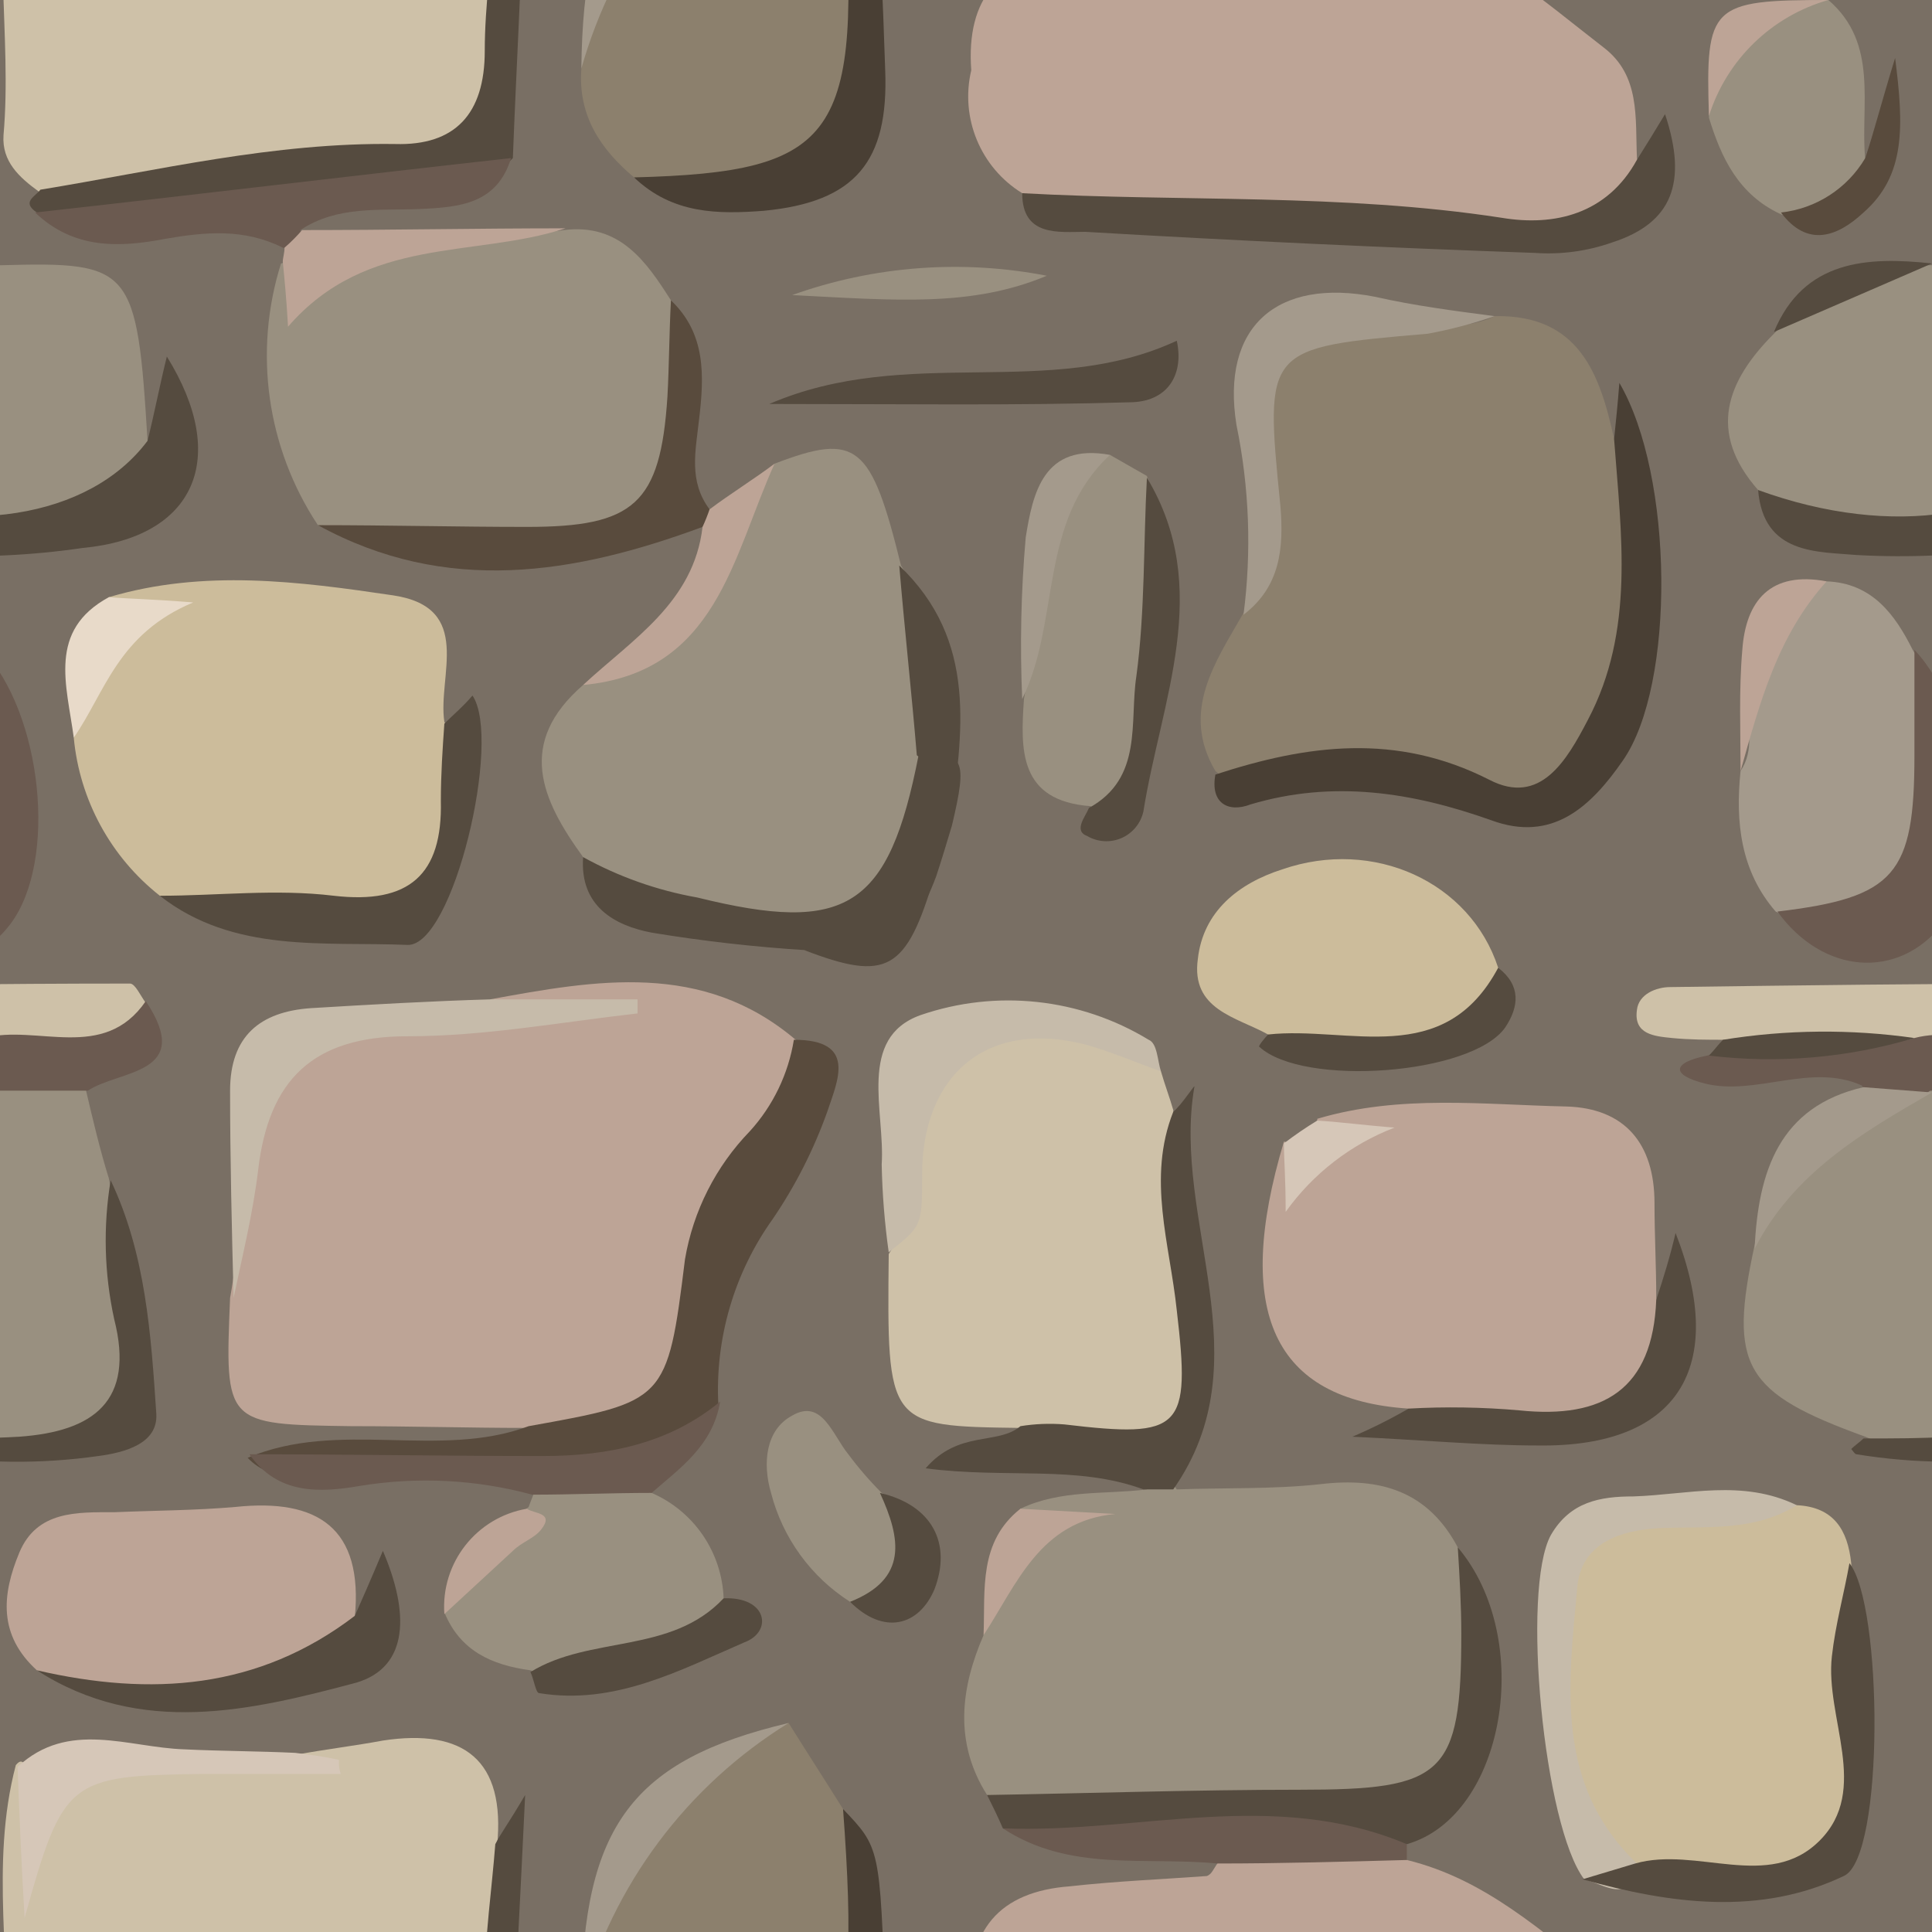
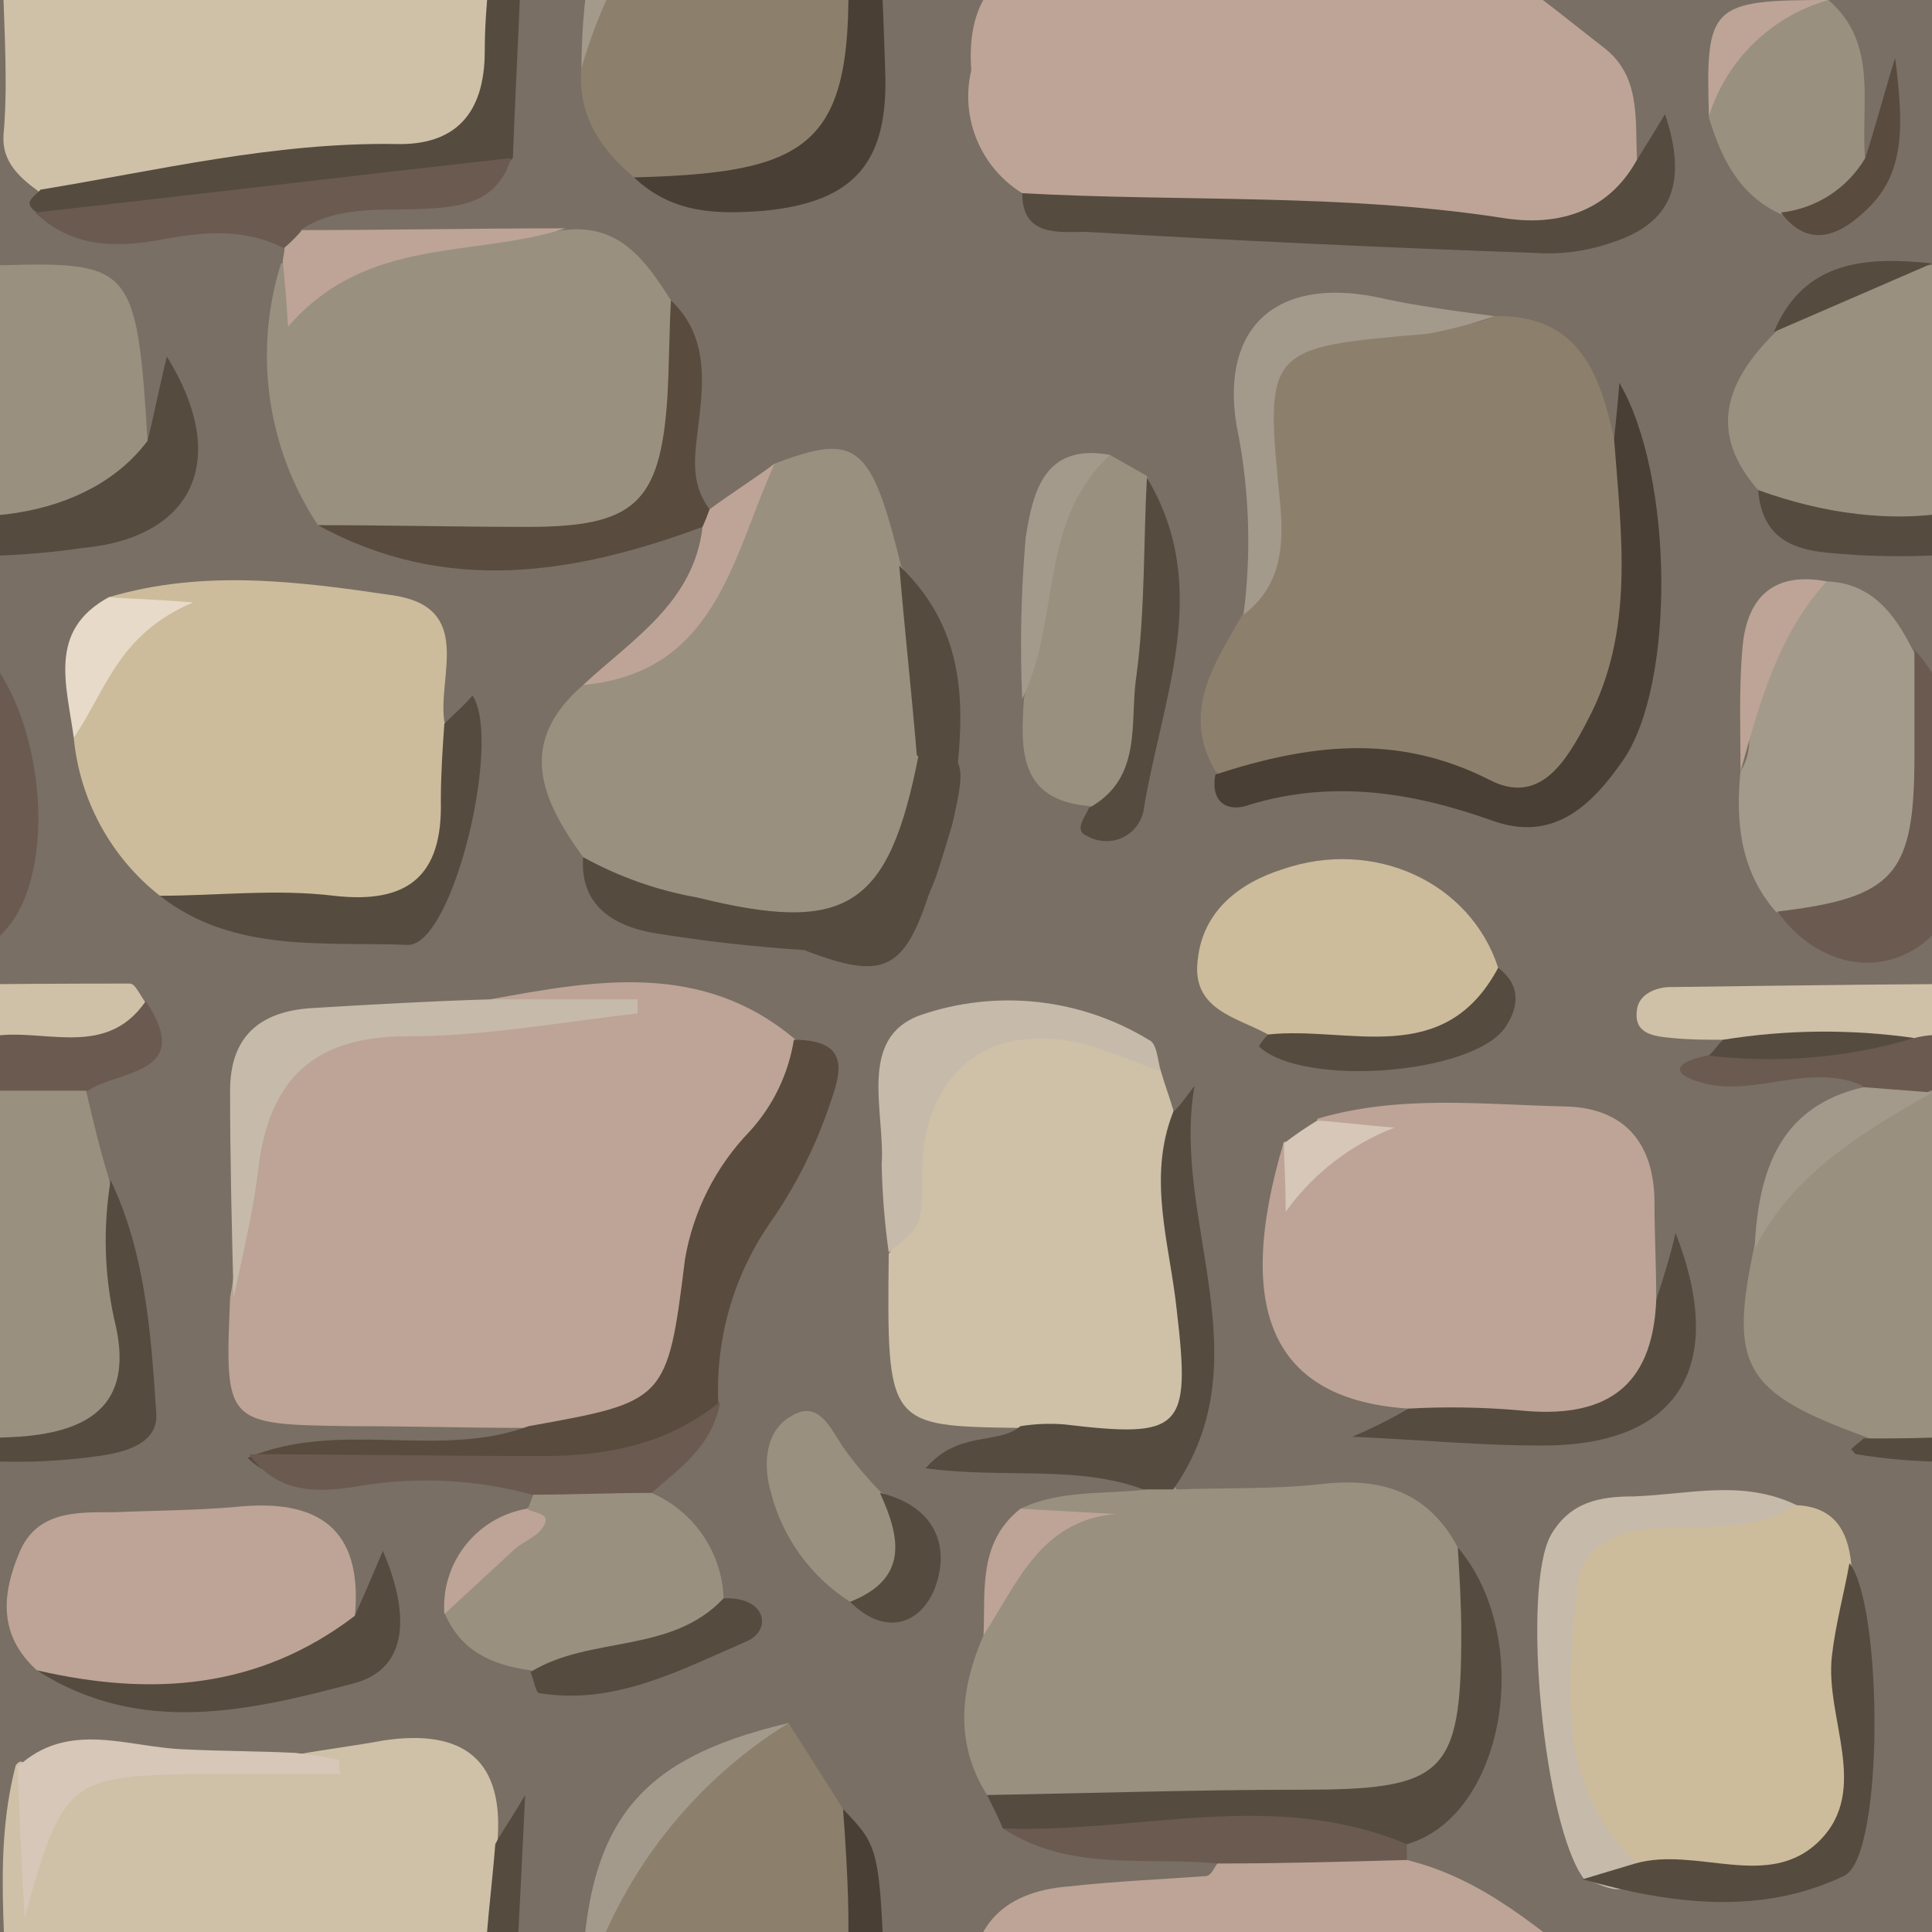
- <svg xmlns="http://www.w3.org/2000/svg" viewBox="0 0 110 110" height="110" width="110">
-   <style>.a{fill:#554b3f}.b{fill:#bda496}.c{fill:#cec1a8}.d{fill:#a49a8c}.e{fill:#6b5a50}.g{fill:#999080}.i{fill:#594b3d}.j{fill:#ccbc9b}</style>
-   <rect style="fill:#796f64" width="110" height="110" />
-   <path class="b" d="M27.9,56.9c6-1.1,12.1-2.2,17.4,2.3,2.4,1.9.2,4.3-.5,5.3a27.94,27.94,0,0,0-5.2,13c-.5,4-5.2,5.6-9.6,3.8-3.3,0-6.6-.1-10-.1-7.2-.1-7.2-.1-6.9-7.3.6-3.2.5-6.5.8-9.8.5-4.6,1.8-5.9,6.3-6,2.6-.1,5.3.2,7.9-.5a3.35,3.35,0,0,1,1,0A1.69,1.69,0,0,1,27.9,56.9Z" />
-   <path class="c" d="M16.8-10.2c1.6-.3,3.3-.5,4.9-.8,4.6-.7,7,1.1,6.5,6,.2.3.5.6.5.8.4,13,.2,13.3-12.6,14.7A76.54,76.54,0,0,0,6.7,12c-1.7.3-3.3.6-4.5-1.1C1.1,10.1.1,9.2.2,7.7.7,2-.6-3.8.9-9.4c.9-1.4.3,2.8,2.1.4,1.4-2,4.3-1.1,6.5-.9C11.9-9.6,14.4-8.9,16.8-10.2ZM2.3,120.8c-1.1-.8-2.1-1.7-2-3.2.4-5.7-.9-11.4.6-17.1.9-1.1.4,2.7,2.1.5,1.5-2,4.3-1,6.5-.8,2.5.2,5,.9,7.4-.3,1.6-.3,3.3-.5,4.9-.8,4.6-.7,7,1.1,6.5,6,.2.3.5.6.5.8.4,12.9.2,13.2-12.6,14.6A76.54,76.54,0,0,0,6.8,122C5.1,122.3,3.5,122.5,2.3,120.8Z" />
-   <path style="fill:#8c806d" d="M85.1,18c4.8-.1,6,3.3,6.8,7A21.66,21.66,0,0,1,91,42.8c-1.1,2.2-3.4,4.1-6.1,2.8a18.52,18.52,0,0,0-14.4-1c-.5.2-.9-.4-1.3-.7-2-3.4,0-6.2,1.6-9,2.4-2.9,1.3-6.2.8-9.3-1-6.5,1-8.7,7.3-7.8C81,18.3,83,19,85.1,18ZM44.9-11.9C45.9-10.3,47-8.6,48-7c1.9,4.4,1.3,9,.6,13.4-.5,3.1-3.3,4.3-6.3,4.6a13.4,13.4,0,0,1-6.2-.9c-1.9-1.6-3.2-3.5-3-6.2C33.7-3.8,37.4-9.3,44.9-11.9ZM44.9,98.1c1,1.6,2.1,3.3,3.1,4.9,1.9,4.4,1.3,9,.6,13.4-.5,3.1-3.3,4.3-6.3,4.6a11.46,11.46,0,0,1-6.3-.9c-1.9-1.6-3.2-3.5-3-6.2C33.7,106.2,37.4,100.7,44.9,98.1Z" />
-   <path class="b" d="M80.1,105.9c4.5,1.1,7.7,4.1,11.2,6.8,2.1,1.6,1.8,4,1.9,6.3.7,2.7-.9,3.4-3,3.8a22.79,22.79,0,0,1-7.8.2c-8-1.4-16.2.4-24.1-2.1a6.47,6.47,0,0,1-2.9-7c1.2-4.2,4.2-5.9,8.3-6,1.8,0,3.6,0,5.2-1.2.2-.2.3-.5.5-.7C72.8,103.3,76.4,104,80.1,105.9ZM58.2,11a6.47,6.47,0,0,1-2.9-7c1.2-4.2,4.2-5.9,8.3-6,1.8,0,3.6,0,5.2-1.2.2-.2.3-.5.5-.7,3.5-2.8,7.1-2.1,10.8-.2C84.5-3,87.8,0,91.3,2.7c2.1,1.6,1.8,4,1.9,6.3.7,2.7-.9,3.4-3,3.8a22.79,22.79,0,0,1-7.8.2C74.3,11.6,66.1,13.5,58.2,11Z" />
-   <path class="g" d="M56.2,102.2c-1.9-3-1.5-6.1-.2-9.1.6-2.4,1.5-4.7,2.1-7.2,2.3-1.1,4.8-.8,7.2-1.1a1,1,0,0,1,1.7,0c2.7-.1,5.5,0,8.2-.3,3.4-.4,6.1.4,7.8,3.6,2.1,3.7,1.1,7.7.8,11.5a3.3,3.3,0,0,1-3.3,3.3c-4.4.2-8.7,2.6-13.2,1C63.7,102.7,59.6,104.7,56.2,102.2ZM33.2,48.8c-2.4-3.3-3.8-6.5,0-9.8a10.3,10.3,0,0,0,6.9-6.1,33.41,33.41,0,0,1,4-6.5c4.7-1.8,5.5-1.1,7.2,5.8,2.2,3.4,1.7,7.3,2.3,11-1.1,3.6-.6,8.6-5.5,9.4C42.8,53.5,37.1,54,33.2,48.8Z" />
+ <svg xmlns="http://www.w3.org/2000/svg" width="110" height="110" viewBox="0 0 110 110">
+   <style>.a{fill:#796f64;}.b{fill:#bda496;}.c{fill:#cec1a8;}.d{fill:#8c806d;}.e{fill:#999080;}.f{fill:#ccbc9b;}.g{fill:#a49a8c;}.h{fill:#594b3d;}.i{fill:#493f34;}.j{fill:#554b3f;}.k{fill:#6b5a50;}.l{fill:#c6bbaa;}.m{fill:#d6c7b8;}.n{fill:#e8dac9;}</style>
+   <rect class="a" x="0" y="0" width="110" height="110" />
+   <path class="b" d="M27.9,56.9c6-1.1,12.1-2.2,17.4,2.3,2.4,1.9.2,4.3-.5,5.3a27.92,27.92,0,0,0-5.2,13c-.5,4-5.2,5.6-9.6,3.8-3.3,0-6.6-.1-10-.1-7.2-.1-7.2-.1-6.9-7.3.6-3.2.5-6.5.8-9.8.5-4.6,1.8-5.9,6.3-6,2.6-.1,5.3.2,7.9-.5a3.35,3.35,0,0,1,1,0A1.7,1.7,0,0,1,27.9,56.9Z" />
+   <path class="c" d="M16.8-10.2c1.6-.3,3.3-.5,4.9-.8,4.6-.7,7,1.1,6.5,6,.2.3.5.6.5.8.4,13,.2,13.3-12.6,14.7A76.62,76.62,0,0,0,6.7,12c-1.7.3-3.3.6-4.5-1.1C1.1,10.1.1,9.2.2,7.7.7,2-.6-3.8.9-9.4c.9-1.4.3,2.8,2.1.4,1.4-2,4.3-1.1,6.5-.9C11.9-9.6,14.4-8.9,16.8-10.2ZM2.3,120.8c-1.1-.8-2.1-1.7-2-3.2.4-5.7-.9-11.4.6-17.1.9-1.1.4,2.7,2.1.5,1.5-2,4.3-1,6.5-.8,2.5.2,5,.9,7.4-.3,1.6-.3,3.3-.5,4.9-.8,4.6-.7,7,1.1,6.5,6,.2.3.5.6.5.8.4,12.9.2,13.2-12.6,14.6A76.62,76.62,0,0,0,6.8,122C5.1,122.3,3.5,122.5,2.3,120.8Z" />
+   <path class="d" d="M85.1,18c4.8-.1,6,3.3,6.8,7A21.65,21.65,0,0,1,91,42.8c-1.1,2.2-3.4,4.1-6.1,2.8a18.5,18.5,0,0,0-14.4-1c-.5.2-.9-.4-1.3-.7-2-3.4,0-6.2,1.6-9,2.4-2.9,1.3-6.2.8-9.3-1-6.5,1-8.7,7.3-7.8C81,18.3,83,19,85.1,18ZM44.9-11.9C45.9-10.3,47-8.6,48-7c1.9,4.4,1.3,9,.6,13.4-.5,3.1-3.3,4.3-6.3,4.6a13.4,13.4,0,0,1-6.2-.9c-1.9-1.6-3.2-3.5-3-6.2C33.7-3.8,37.4-9.3,44.9-11.9Zm0,110c1,1.6,2.1,3.3,3.1,4.9,1.9,4.4,1.3,9,.6,13.4-.5,3.1-3.3,4.3-6.3,4.6a11.46,11.46,0,0,1-6.3-.9c-1.9-1.6-3.2-3.5-3-6.2C33.7,106.2,37.4,100.7,44.9,98.1Z" />
+   <path class="b" d="M80.1,105.9c4.5,1.1,7.7,4.1,11.2,6.8,2.1,1.6,1.8,4,1.9,6.3.7,2.7-.9,3.4-3,3.8a23,23,0,0,1-7.8.2c-8-1.4-16.2.4-24.1-2.1a6.48,6.48,0,0,1-2.9-7c1.2-4.2,4.2-5.9,8.3-6,1.8,0,3.6,0,5.2-1.2.2-.2.3-.5.5-.7C72.8,103.3,76.4,104,80.1,105.9ZM58.2,11a6.48,6.48,0,0,1-2.9-7c1.2-4.2,4.2-5.9,8.3-6,1.8,0,3.6,0,5.2-1.2.2-.2.3-.5.5-.7,3.5-2.8,7.1-2.1,10.8-.2C84.5-3,87.8,0,91.3,2.7c2.1,1.6,1.8,4,1.9,6.3.7,2.7-.9,3.4-3,3.8a23,23,0,0,1-7.8.2C74.3,11.6,66.1,13.5,58.2,11Z" />
+   <path class="e" d="M56.2,102.2c-1.9-3-1.5-6.1-.2-9.1.6-2.4,1.5-4.7,2.1-7.2,2.3-1.1,4.8-.8,7.2-1.1a1,1,0,0,1,1.38-.32,1,1,0,0,1,.32.32c2.7-.1,5.5,0,8.2-.3,3.4-.4,6.1.4,7.8,3.6,2.1,3.7,1.1,7.7.8,11.5a3.3,3.3,0,0,1-3.3,3.3h0c-4.4.2-8.7,2.6-13.2,1C63.7,102.7,59.6,104.7,56.2,102.2Zm-23-53.4c-2.4-3.3-3.8-6.5,0-9.8a10.28,10.28,0,0,0,6.9-6.1,33.41,33.41,0,0,1,4-6.5c4.7-1.8,5.5-1.1,7.2,5.8,2.2,3.4,1.7,7.3,2.3,11-1.1,3.6-.6,8.6-5.5,9.4C42.8,53.5,37.1,54,33.2,48.8Z" />
  <path class="b" d="M80.2,80.2c-7.7-.5-10-5.5-7.1-15.2,1.1.2,1.9.1,1.9-1.3,4.7-1.4,9.5-.8,14.2-.7,3.3.1,5,2.1,5,5.5,0,1.8.1,3.6.1,5.4,1.3,4.4.3,6.6-3.8,6.9C87,81.3,83.5,81.7,80.2,80.2Z" />
-   <path class="g" d="M18.1,29.9A17.48,17.48,0,0,1,16,15c5.3-1.4,10.8-1.1,16.1-1.9,3.2-.4,4.7,1.8,6.1,4,1.9,3.9.6,7.7-.4,11.5-.3,1.1-1.1,2.3-2.3,2.3C29.7,30.6,23.8,32.2,18.1,29.9Z" />
-   <path class="j" d="M6.2,34c5.4-1.6,10.8-.9,16.2-.1,4.6.7,2.5,4.6,2.9,7.2,1.7,2.6.4,5.4.2,8.1-.1,1.4-1.8,3.2-3.4,3-4.3-.5-8.8,1-13-1.2a13,13,0,0,1-4.9-9C5.2,39.4,5.4,36.6,6.2,34Z" />
-   <path class="c" d="M66.1,61c.2.7.5,1.5.7,2.2.2,4.4.9,8.8,1.2,13.2.4,6.7-.3,7.1-7.1,6.1a5.12,5.12,0,0,1-2.8-1.2c-7.6-.1-7.6-.1-7.5-9.9a5.2,5.2,0,0,0,.8-3.6c-.8-3.6-.5-7.4,2.7-9,3.4-1.7,7.4-1,10.8,1.3A2.15,2.15,0,0,1,66.1,61Z" />
-   <path class="g" d="M115,62.1c.4,1.7.8,3.4,1.3,5,.6,3.2.5,6.4,1.6,9.5s-.4,5.4-4,5.6c-2.6.1-5.2.7-7.7-.4-6.9-2.5-7.8-4-6.3-10.9,1.2-5.9,5.9-8.1,10.5-10.5C112,60.8,114,59.9,115,62.1ZM-3.9,81.9c-6.9-2.5-7.8-4-6.3-10.9C-9,65.1-4.3,62.9.3,60.5c1.7.2,3.6-.7,4.6,1.6.4,1.7.8,3.4,1.3,5,.6,3.2.5,6.4,1.6,9.5s-.4,5.4-4,5.6C1.3,82.5-1.4,83-3.9,81.9Z" />
-   <path class="j" d="M102.3,85.7c2.1.1,2.9,1.4,3.1,3.3.3,4.3-.1,8.7.5,13.1.4,2.6-1.3,5-4.9,4.9-2.6-.1-5.3.1-8-.1-2.8-.6-4.3-1.9-3.9-5.1.3-2.7-.7-5.5-1-8.2-.6-5.2,1.6-7.6,6.8-7.6C97.4,85.9,99.8,86.2,102.3,85.7Z" />
-   <path class="g" d="M-9.8,27.9c-2.9-3.3-1.8-6.2.9-8.9a12.64,12.64,0,0,1,9-3.9c7.4-.2,7.7.1,8.3,10a2.47,2.47,0,0,1-.6,3.8C5,31.1-6.9,30.4-9.8,27.9ZM100.1,27.9c-2.9-3.3-1.8-6.2.9-8.9a12.64,12.64,0,0,1,9-3.9c7.4-.2,7.7.1,8.3,10a2.47,2.47,0,0,1-.6,3.8C115,31.1,103.1,30.4,100.1,27.9Z" />
+   <path class="e" d="M18.1,29.9A17.5,17.5,0,0,1,16,15c5.3-1.4,10.8-1.1,16.1-1.9,3.2-.4,4.7,1.8,6.1,4,1.9,3.9.6,7.7-.4,11.5-.3,1.1-1.1,2.3-2.3,2.3C29.7,30.6,23.8,32.2,18.1,29.9Z" />
+   <path class="f" d="M6.2,34c5.4-1.6,10.8-.9,16.2-.1,4.6.7,2.5,4.6,2.9,7.2,1.7,2.6.4,5.4.2,8.1-.1,1.4-1.8,3.2-3.4,3-4.3-.5-8.8,1-13-1.2a13,13,0,0,1-4.9-9C5.2,39.4,5.4,36.6,6.2,34Z" />
+   <path class="c" d="M66.1,61c.2.7.5,1.5.7,2.2.2,4.4.9,8.8,1.2,13.2.4,6.7-.3,7.1-7.1,6.1a5.19,5.19,0,0,1-2.8-1.2c-7.6-.1-7.6-.1-7.5-9.9a5.19,5.19,0,0,0,.8-3.6c-.8-3.6-.5-7.4,2.7-9,3.4-1.7,7.4-1,10.8,1.3A2.17,2.17,0,0,1,66.1,61Z" />
+   <path class="e" d="M115,62.1c.4,1.7.8,3.4,1.3,5,.6,3.2.5,6.4,1.6,9.5s-.4,5.4-4,5.6c-2.6.1-5.2.7-7.7-.4-6.9-2.5-7.8-4-6.3-10.9,1.2-5.9,5.9-8.1,10.5-10.5C112,60.8,114,59.9,115,62.1ZM-3.9,81.9c-6.9-2.5-7.8-4-6.3-10.9C-9,65.1-4.3,62.9.3,60.5c1.7.2,3.6-.7,4.6,1.6.4,1.7.8,3.4,1.3,5,.6,3.2.5,6.4,1.6,9.5s-.4,5.4-4,5.6C1.3,82.5-1.4,83-3.9,81.9Z" />
+   <path class="f" d="M102.3,85.7c2.1.1,2.9,1.4,3.1,3.3.3,4.3-.1,8.7.5,13.1.4,2.6-1.3,5-4.9,4.9-2.6-.1-5.3.1-8-.1-2.8-.6-4.3-1.9-3.9-5.1.3-2.7-.7-5.5-1-8.2-.6-5.2,1.6-7.6,6.8-7.6C97.4,85.9,99.8,86.2,102.3,85.7Z" />
+   <path class="e" d="M-9.8,27.9c-2.9-3.3-1.8-6.2.9-8.9a12.65,12.65,0,0,1,9-3.9c7.4-.2,7.7.1,8.3,10a2.47,2.47,0,0,1-.17,3.49,2.61,2.61,0,0,1-.43.31C5,31.1-6.9,30.4-9.8,27.9Zm109.9,0c-2.9-3.3-1.8-6.2.9-8.9a12.65,12.65,0,0,1,9-3.9c7.4-.2,7.7.1,8.3,10a2.47,2.47,0,0,1-.17,3.49,2.61,2.61,0,0,1-.43.31C115,31.1,103.1,30.4,100.1,27.9Z" />
  <path class="b" d="M2.1,95.1c-2.2-2-2-4.3-1-6.7s3.3-2.3,5.4-2.3c2.3-.1,4.6-.1,6.9-.3,4.7-.5,7.3,1.2,6.8,6.3,1.2,1.4.6,2.8-.8,3C13.7,95.9,7.9,98.2,2.1,95.1Z" />
-   <path class="d" d="M104,33.1c2.6.1,3.9,1.9,4.9,3.9,2.3,3.6,1.6,7.6,1.3,11.4-.3,4-4.9,5.5-9.1,3.5-2-2.3-2.3-5.1-2-8,.8-1.2.4-2.5.4-3.8C99.6,36.8,100.6,34.2,104,33.1Z" />
-   <path class="j" d="M72.2,58.9c-1.8-1-4.4-1.4-4-4.3.3-2.7,2.3-4.3,4.8-5.1,5.2-1.8,10.7.7,12.3,5.6.9,2-.2,3.2-1.8,3.9C79.7,60.2,76,61,72.2,58.9Z" />
-   <path class="i" d="M30.1,81.2c7.8-1.4,7.9-1.4,8.9-9.5a13.79,13.79,0,0,1,3.7-7.3,10.14,10.14,0,0,0,2.5-5.2c3.6,0,2.5,2.3,1.9,4.1A26.94,26.94,0,0,1,44,69.4,16.73,16.73,0,0,0,40.9,80a7.8,7.8,0,0,1-7.6,4.4A102,102,0,0,0,16.7,84a3.19,3.19,0,0,1-2.6-1C19.3,80.8,25,83.1,30.1,81.2Z" />
-   <path class="g" d="M37.1,85a6.81,6.81,0,0,1,4.1,6c.5.7.7,1.9-.2,2-3.6.7-6.9,3.3-10.8,2.1-2.2-.3-4-1.1-4.9-3.3a17.24,17.24,0,0,1,4.8-6c.1-.3.2-.5.3-.8C32.5,83.3,34.8,83.5,37.1,85Z" />
-   <path style="fill:#493f34" d="M69.2,44.1c5.2-1.7,10.3-2.4,15.6.3,2.9,1.5,4.4-1.1,5.6-3.4,2.7-5.1,1.9-10.6,1.5-16,.1-1,.2-1.9.3-3.2,3.1,5.3,3.2,17.2.2,21.5-1.8,2.6-4,4.7-7.5,3.4-4.5-1.6-9-2.3-13.7-.9C69.9,46.3,68.9,45.7,69.2,44.1ZM36.1,10.1C47.7,9.8,49.1,7.8,48-7c2.1,2.2,2.1,2.2,2.4,11,.2,5.2-1.7,7.5-6.9,8C40.9,12.2,38.3,12.2,36.1,10.1ZM36.1,120.1c11.6-.3,13-2.3,11.9-17.1,2.1,2.2,2.1,2.2,2.4,11,.2,5.2-1.7,7.5-6.9,8C40.9,122.2,38.3,122.2,36.1,120.1Z" />
-   <path class="a" d="M58.2,11c9.1.5,18.2,0,27.3,1.4,3,.5,6-.2,7.7-3.3.5-.8,1-1.6,1.6-2.6,1.3,3.9.4,6.2-3,7.3a10.93,10.93,0,0,1-4.4.6c-8.5-.3-17.1-.7-25.6-1.2C60.3,13.2,58.2,13.5,58.2,11Z" />
-   <path class="g" d="M63.2,25.9l2.1,1.2c2.1,5.8-.2,11.6-.4,17.3a1.76,1.76,0,0,1-2.8,1.5c-4.1-.3-4-3.2-3.8-6.1a51.58,51.58,0,0,0,.8-7.9C59.2,29.1,60.2,26.8,63.2,25.9Z" />
-   <path class="a" d="M56.2,102.2c5.9-.1,11.9-.3,17.8-.3,8.2,0,9.2-.8,9.2-8.9,0-1.6-.1-3.3-.2-4.9,4.4,5.2,2.7,15.3-2.9,16.9-7.6-.8-15.4.8-23-.9C56.8,103.4,56.5,102.8,56.2,102.2ZM58.1,81.2a10.48,10.48,0,0,1,2.5-.1c6.7.8,7.2.3,6.4-6.5-.4-3.8-1.7-7.5-.2-11.3.5-.4,1.3-1.7,1.2-1.4-1.3,7.6,4,15.5-1.2,22.9H65.1c-3.8-1.4-7.8-.6-12.4-1.2C54.6,81.4,56.8,82.3,58.1,81.2Z" />
-   <path class="g" d="M104.1,0c2.9,2.5,1.8,6,2.1,9.1-.1,3.3-1.8,4.2-4.8,3.1C99,11.1,98,9,97.3,6.7,97.3,2.2,99.7,0,104.1,0Z" />
-   <path class="a" d="M2.3,10.8C9,9.7,15.6,8.1,22.5,8.2c3.4.1,5.1-1.7,5.1-5.3,0-2.6.4-5.3.6-7.9.3-.6.7-1.1,1.7-2.8-.2,6.4-.5,11.6-.7,16.8-1.2,1.2-2.1,2.7-4.5,2.2-5.3-1.1-10.5.8-15.8,1.3-2.4.2-4.6.7-6.8-.4C1.2,11.5,2,11.2,2.3,10.8ZM2.3,120.8c6.7-1.1,13.3-2.7,20.2-2.6,3.4.1,5.1-1.7,5.1-5.3,0-2.6.4-5.3.6-7.9.3-.6.7-1.1,1.7-2.8-.3,6.4-.6,11.6-.8,16.8-1.2,1.2-2.1,2.7-4.5,2.2-5.3-1.1-10.5.8-15.8,1.3-2.4.2-4.6.7-6.8-.4C1.2,121.5,2,121.2,2.3,120.8Z" />
-   <path class="c" d="M98.2,59.2c-1,0-2,0-3-.1s-2.2-.2-2-1.6c.1-.9,1.1-1.3,1.9-1.3,7.4-.1,14.9-.2,22.3-.2.3,0,.6.7.9,1.1.1,2.8-1.5,3.1-3.9,3.2a32.61,32.61,0,0,0-5.4.3C105.5,59.2,101.5,61.6,98.2,59.2ZM-11.8,59.2c-1,0-2,0-3-.1s-2.2-.2-2-1.6c.1-.9,1.1-1.3,1.9-1.3C-7.5,56.1-.1,56,7.4,56c.3,0,.6.7.9,1.1.1,2.8-1.5,3.1-3.9,3.2a32.61,32.61,0,0,0-5.4.3C-4.5,59.2-8.4,61.6-11.8,59.2Z" />
-   <path class="e" d="M-8.8,51.9C-2.1,51.1-1,49.8-1,43V37C2.4,40.6,3.3,49,.6,52.6-1.8,55.8-6.2,55.5-8.8,51.9Z" />
-   <path class="a" d="M100.1,27.9c7.7,2.8,14.9,1.6,18.2-2.8.4-1.6.7-3.2,1.1-4.8,3.6,5.8,1.6,10.3-4.8,10.9a44.58,44.58,0,0,1-8.9.4C103.5,31.4,100.4,31.6,100.1,27.9Z" />
-   <path class="e" d="M101.2,51.9c6.7-.8,7.8-2.1,7.8-8.9V37c3.4,3.6,4.3,12,1.6,15.6C108.1,55.8,103.8,55.5,101.2,51.9Z" />
-   <path class="a" d="M-9.8,27.9c7.7,2.8,14.9,1.6,18.2-2.8.4-1.6.7-3.2,1.1-4.8,3.6,5.8,1.6,10.3-4.8,10.9a44.58,44.58,0,0,1-8.9.4C-6.5,31.4-9.6,31.6-9.8,27.9Z" />
-   <path style="fill:#c6bbaa" d="M102.3,85.7c-2.4,1.5-5.1,1.2-7.7,1.3-2.4.1-4.6.9-4.8,3.4-.5,5.5-1.3,11.2,3.4,15.7-.4,2.4-1.8,1.2-3,.9-2.3-3-3.6-16.5-1.9-19.6,1.1-1.9,2.8-2.2,4.7-2.2C96.1,85.1,99.2,84.2,102.3,85.7ZM66.1,61c-1.4-.5-2.8-1.1-4.2-1.5-5.6-1.5-9.4,1.6-9.4,7.4,0,2.9,0,2.9-1.9,4.4a42.1,42.1,0,0,1-.4-5c.2-3-1.4-7.2,2.2-8.5a15.38,15.38,0,0,1,13,1.4C65.9,59.4,65.9,60.4,66.1,61ZM27.9,56.9h8.4v.8c-4.4.5-8.7,1.3-13.1,1.3-5.4,0-7.9,2.5-8.5,7.6-.3,2.5-.9,4.9-1.4,7.3-.1-3.9-.2-7.9-.2-11.8,0-3.1,1.7-4.5,4.6-4.7C21,57.2,24.5,57,27.9,56.9Z" />
-   <path class="i" d="M18.1,29.9c4,0,8,.1,11.9.1,6.1,0,7.6-1.3,8-7.4.1-1.8.1-3.6.2-5.5,2,1.9,1.9,4.3,1.6,6.8-.2,1.8-.6,3.5.6,5.1a.73.73,0,0,1-.4,1C32.7,32.7,25.4,33.9,18.1,29.9Z" />
-   <path class="a" d="M90.1,107l3-.9c3.5-1,7.6,1.6,10.5-1.3s.3-7,.7-10.5c.2-1.8.7-3.6,1-5.3,1.9,2.4,2,16.7-.3,17.8C100.2,109.1,95.1,108.4,90.1,107ZM9.1,51c3.3,0,6.6-.4,9.9,0,4.3.5,6.2-1.2,6.1-5.4,0-1.5.1-3,.2-4.4.5-.5,1.1-1,1.6-1.6,1.7,2.5-1.1,14.3-3.7,14.2C18.5,53.6,13.3,54.3,9.1,51ZM33.2,48.8a21,21,0,0,0,6.5,2.3c8.5,2.1,10.9.6,12.6-8.1,2.6-.2,2.8.2,1.9,4-.3,1-.6,2-.9,2.9-1.3,3.5-3.4,5.6-7.4,4.2a87.77,87.77,0,0,1-8.8-1C35,52.7,33,51.6,33.2,48.8ZM80.2,80.2a43.94,43.94,0,0,1,6.3.1c4.8.5,7.6-1.2,7.8-6.3.4-1.2.8-2.5,1.1-3.8,3,7.7.1,12.2-7.8,12.1-3.2,0-6.4-.3-10.6-.5A29.94,29.94,0,0,0,80.2,80.2Z" />
-   <path class="d" d="M85.1,18a26.64,26.64,0,0,1-3.8,1c-9.3.8-9.3.8-8.4,9.8.2,2.4,0,4.6-2.1,6.2a32.69,32.69,0,0,0-.4-10.8c-.9-5.6,2.3-8.4,7.9-7.3C80.5,17.4,82.8,17.7,85.1,18Z" />
-   <path class="e" d="M2,12.1c9-1,18.1-2.1,27.1-3.1-.8,2.6-2.9,2.8-5.2,2.9s-4.7-.2-6.8,1.2c.2.8-.1,1.2-1,1-2.2-1.1-4.4-.9-6.7-.5C6.8,14.1,4.2,14.2,2,12.1ZM-.9,59.1c3-.8,6.8,1.4,9.2-2.1,2.8,4.2-1.5,3.9-3.3,5.1H0c-1.3.9-2.7,1.4-3.9-.2-2.9-1.3-6,.6-8.9-.1-2-.5-1.9-1.2.1-1.6C-8.8,59-4.8,60-.9,59.1ZM109,59.1c3-.8,6.8,1.4,9.2-2.1,2.8,4.2-1.5,3.9-3.3,5.1h-5c-1.4.9-2.7,1.4-3.9-.3-2.9-1.3-6,.6-8.9-.1-2-.5-1.9-1.2.1-1.6C101.2,59,105.2,60,109,59.1Z" />
-   <path class="g" d="M48.4,91.2A10.44,10.44,0,0,1,43.9,85c-.5-1.7-.3-3.6,1.2-4.4,1.7-1,2.3,1.1,3.2,2.2A20,20,0,0,0,50.2,85a4,4,0,0,1,2,4.9A2.71,2.71,0,0,1,48.4,91.2Z" />
-   <path class="e" d="M37.1,85c-2.3,0-4.5.1-6.8.1a23.14,23.14,0,0,0-9.8-.5c-2.3.4-4.7.5-6.3-1.8,5.6,0,11.1.1,16.7.1,3.7,0,7.2-.7,10.1-3.1C40.6,82.3,38.7,83.6,37.1,85Z" />
-   <path class="a" d="M43.8,23c7.9-3.4,15.9-.2,23.2-3.6.4,1.8-.4,3.4-2.5,3.5C57.9,23.1,51.4,23,43.8,23ZM2.1,95.1c6.5,1.5,12.6,1.1,18.1-3.1.4-.9.8-1.8,1.6-3.7,1.5,3.5,1.5,6.6-1.5,7.5C14.3,97.4,8,98.9,2.1,95.1Z" />
-   <path class="e" d="M57.1,104.1c7.7.3,15.4-2.3,23,.9v.9c-3.6.1-7.2.2-10.8.2C65.2,105.7,60.9,106.6,57.1,104.1Z" />
-   <path class="a" d="M-3.9,81.9c1.7,0,3.3,0,5-.1,4.2-.3,6.6-2,5.4-6.7a21,21,0,0,1-.2-7.9c2,4.2,2.3,8.8,2.6,13.3.1,1.7-1.8,2.2-3.3,2.4a32.86,32.86,0,0,1-9.9-.1c-.1,0-.2-.2-.3-.3C-4.4,82.3-4.1,82.1-3.9,81.9ZM106.1,81.9c1.7,0,3.3,0,5-.1,4.2-.3,6.6-2,5.4-6.7a21,21,0,0,1-.2-7.9c2,4.2,2.3,8.8,2.6,13.3.1,1.7-1.8,2.2-3.3,2.4a32.86,32.86,0,0,1-9.9-.1c-.1,0-.2-.2-.3-.3C105.6,82.3,105.9,82.1,106.1,81.9Z" />
-   <path style="fill:#d6c7b8" d="M16.8,99.8c.8.1,1.6.2,2.5.4a2,2,0,0,0,.1.8H11.6c-7.7.1-8,.3-10.2,8.2-.2-3.4-.3-6-.4-8.6,2.9-2.7,6.3-1.1,9.5-1C12.5,99.7,14.7,99.7,16.8,99.8ZM75,63.8c1.5.1,3,.3,4.4.4A13.62,13.62,0,0,0,73.2,69c0-2-.1-3-.1-3.9A21.41,21.41,0,0,1,75,63.8Z" />
-   <path class="a" d="M62,46c3.1-1.7,2.3-4.9,2.7-7.5.5-3.7.4-7.6.6-11.3,3.8,6.3.8,12.7-.2,19a2.16,2.16,0,0,1-3.2,1.4C61.1,47.3,61.8,46.5,62,46Z" />
-   <path class="d" d="M44.9,98.1a26.86,26.86,0,0,0-11.8,15.8C33.2,104,36,100.2,44.9,98.1ZM44.9-11.9A27.58,27.58,0,0,0,33.1,3.9C33.2-6,36-9.8,44.9-11.9Z" />
-   <path class="b" d="M68.9-3.2c1.1.1,2.3.2,3.4.4-6,1.6-12.7,1.1-17,6.8C55-.1,56.9-2.3,60.9-2.6ZM68.9,106.8c1.1.1,2.3.2,3.4.4-6,1.6-12.7,1.1-17,6.8-.3-4.1,1.6-6.3,5.6-6.6C63.6,107.1,66.2,107,68.9,106.8Z" />
-   <path class="a" d="M72.2,58.9c4.6-.5,10,2,13.1-3.8,1.3,1,1.2,2.2.4,3.4-1.9,2.7-11.5,3.4-14,1.1C71.6,59.6,72,59.1,72.2,58.9ZM30.2,95.2c3.4-2.1,8-1,11-4.2,2.5-.1,2.8,1.9,1.2,2.5-3.7,1.6-7.4,3.6-11.7,2.9C30.5,96.4,30.4,95.6,30.2,95.2Z" />
-   <path class="b" d="M40,30a10.37,10.37,0,0,0,.4-1c1.2-.9,2.5-1.7,3.7-2.6C41.7,31.7,40.8,38.3,33.2,39,36,36.4,39.5,34.3,40,30ZM16.2,14.1a9.43,9.43,0,0,0,1-1c5,0,10-.1,15-.1-5.2,1.7-11.3.4-15.8,5.6-.1-1.7-.2-2.7-.3-3.7C16.1,14.7,16.2,14.4,16.2,14.1Z" />
-   <path class="a" d="M54.1,47a4.83,4.83,0,0,0-1.9-4c-.3-3.6-.7-7.2-1-10.8C55.7,36.5,54.8,41.7,54.1,47Z" />
-   <path class="d" d="M106.1,61.9l3.9.3c-4,2.3-7.9,4.6-10.1,8.9C100.1,66.7,101.3,63,106.1,61.9Z" />
-   <path class="g" d="M59.6,15.7c-4.3,1.8-8.6,1.4-14.5,1.1A27.5,27.5,0,0,1,59.6,15.7Z" />
-   <path class="d" d="M63.2,25.9c-4.1,3.8-2.8,9.4-5,13.9a70.27,70.27,0,0,1,.2-9.2C58.8,28.1,59.4,25.2,63.2,25.9Z" />
-   <path class="a" d="M48.4,91.2c3.3-1.3,2.9-3.6,1.7-6.2,3,.7,4.1,2.9,3.1,5.5C52.3,92.6,50.3,93.1,48.4,91.2Z" />
-   <path style="fill:#e8dac9" d="M6.2,34c1.2.1,2.3.1,4.8.3C6.7,36.1,6,39.4,4.2,42,3.8,39,2.7,35.9,6.2,34Z" />
+   <path class="g" d="M104,33.1c2.6.1,3.9,1.9,4.9,3.9,2.3,3.6,1.6,7.6,1.3,11.4-.3,4-4.9,5.5-9.1,3.5-2-2.3-2.3-5.1-2-8,.8-1.2.4-2.5.4-3.8C99.6,36.8,100.6,34.2,104,33.1Z" />
+   <path class="f" d="M72.2,58.9c-1.8-1-4.4-1.4-4-4.3.3-2.7,2.3-4.3,4.8-5.1,5.2-1.8,10.7.7,12.3,5.6.9,2-.2,3.2-1.8,3.9C79.7,60.2,76,61,72.2,58.9Z" />
+   <path class="h" d="M30.1,81.2c7.8-1.4,7.9-1.4,8.9-9.5a13.84,13.84,0,0,1,3.7-7.3,10.1,10.1,0,0,0,2.5-5.2c3.6,0,2.5,2.3,1.9,4.1A26.75,26.75,0,0,1,44,69.4,16.73,16.73,0,0,0,40.9,80a7.8,7.8,0,0,1-7.6,4.4A102.24,102.24,0,0,0,16.7,84a3.22,3.22,0,0,1-2.6-1C19.3,80.8,25,83.1,30.1,81.2Z" />
+   <path class="e" d="M37.1,85a6.81,6.81,0,0,1,4.1,6c.5.7.7,1.9-.2,2-3.6.7-6.9,3.3-10.8,2.1-2.2-.3-4-1.1-4.9-3.3a17.2,17.2,0,0,1,4.8-6c.1-.3.2-.5.3-.8C32.5,83.3,34.8,83.5,37.1,85Z" />
+   <path class="i" d="M69.2,44.1c5.2-1.7,10.3-2.4,15.6.3,2.9,1.5,4.4-1.1,5.6-3.4,2.7-5.1,1.9-10.6,1.5-16,.1-1,.2-1.9.3-3.2,3.1,5.3,3.2,17.2.2,21.5-1.8,2.6-4,4.7-7.5,3.4-4.5-1.6-9-2.3-13.7-.9C69.9,46.3,68.9,45.7,69.2,44.1Zm-33.1-34C47.7,9.8,49.1,7.8,48-7c2.1,2.2,2.1,2.2,2.4,11,.2,5.2-1.7,7.5-6.9,8C40.9,12.2,38.3,12.2,36.1,10.1Zm0,110c11.6-.3,13-2.3,11.9-17.1,2.1,2.2,2.1,2.2,2.4,11,.2,5.2-1.7,7.5-6.9,8C40.9,122.2,38.3,122.2,36.1,120.1Z" />
+   <path class="j" d="M58.2,11c9.1.5,18.2,0,27.3,1.4,3,.5,6-.2,7.7-3.3.5-.8,1-1.6,1.6-2.6,1.3,3.9.4,6.2-3,7.3a11,11,0,0,1-4.4.6c-8.5-.3-17.1-.7-25.6-1.2C60.3,13.2,58.2,13.5,58.2,11Z" />
+   <path class="e" d="M63.2,25.9l2.1,1.2c2.1,5.8-.2,11.6-.4,17.3a1.76,1.76,0,0,1-1.68,1.84,1.73,1.73,0,0,1-1.12-.34c-4.1-.3-4-3.2-3.8-6.1a51.1,51.1,0,0,0,.8-7.9C59.2,29.1,60.2,26.8,63.2,25.9Z" />
+   <path class="j" d="M56.2,102.2c5.9-.1,11.9-.3,17.8-.3,8.2,0,9.2-.8,9.2-8.9,0-1.6-.1-3.3-.2-4.9,4.4,5.2,2.7,15.3-2.9,16.9-7.6-.8-15.4.8-23-.9C56.8,103.4,56.5,102.8,56.2,102.2Zm1.9-21a10.48,10.48,0,0,1,2.5-.1c6.7.8,7.2.3,6.4-6.5-.4-3.8-1.7-7.5-.2-11.3.5-.4,1.3-1.7,1.2-1.4-1.3,7.6,4,15.5-1.2,22.9H65.1c-3.8-1.4-7.8-.6-12.4-1.2C54.6,81.4,56.8,82.3,58.1,81.2Z" />
+   <path class="e" d="M104.1,0c2.9,2.5,1.8,6,2.1,9.1-.1,3.3-1.8,4.2-4.8,3.1C99,11.1,98,9,97.3,6.7,97.3,2.2,99.7,0,104.1,0Z" />
+   <path class="j" d="M2.3,10.8C9,9.7,15.6,8.1,22.5,8.2c3.4.1,5.1-1.7,5.1-5.3,0-2.6.4-5.3.6-7.9.3-.6.7-1.1,1.7-2.8-.2,6.4-.5,11.6-.7,16.8-1.2,1.2-2.1,2.7-4.5,2.2-5.3-1.1-10.5.8-15.8,1.3-2.4.2-4.6.7-6.8-.4C1.2,11.5,2,11.2,2.3,10.8Zm0,110c6.7-1.1,13.3-2.7,20.2-2.6,3.4.1,5.1-1.7,5.1-5.3,0-2.6.4-5.3.6-7.9.3-.6.7-1.1,1.7-2.8-.3,6.4-.6,11.6-.8,16.8-1.2,1.2-2.1,2.7-4.5,2.2-5.3-1.1-10.5.8-15.8,1.3-2.4.2-4.6.7-6.8-.4C1.2,121.5,2,121.2,2.3,120.8Z" />
+   <path class="c" d="M98.2,59.2c-1,0-2,0-3-.1s-2.2-.2-2-1.6c.1-.9,1.1-1.3,1.9-1.3,7.4-.1,14.9-.2,22.3-.2.3,0,.6.7.9,1.1.1,2.8-1.5,3.1-3.9,3.2a32.49,32.49,0,0,0-5.4.3C105.5,59.2,101.5,61.6,98.2,59.2Zm-110,0c-1,0-2,0-3-.1s-2.2-.2-2-1.6c.1-.9,1.1-1.3,1.9-1.3C-7.5,56.1-.1,56,7.4,56c.3,0,.6.7.9,1.1.1,2.8-1.5,3.1-3.9,3.2a32.49,32.49,0,0,0-5.4.3C-4.5,59.2-8.4,61.6-11.8,59.2Z" />
+   <path class="k" d="M-8.8,51.9C-2.1,51.1-1,49.8-1,43V37C2.4,40.6,3.3,49,.6,52.6-1.8,55.8-6.2,55.5-8.8,51.9ZM101.2,51.9c6.7-.8,7.8-2.1,7.8-8.9V37c3.4,3.6,4.3,12,1.6,15.6C108.1,55.8,103.8,55.5,101.2,51.9Z" />
+   <path class="j" d="M100.1,27.9c7.7,2.8,14.9,1.6,18.2-2.8.4-1.6.7-3.2,1.1-4.8,3.6,5.8,1.6,10.3-4.8,10.9a44.93,44.93,0,0,1-8.9.4C103.5,31.4,100.4,31.6,100.1,27.9ZM-9.8,27.9c7.7,2.8,14.9,1.6,18.2-2.8.4-1.6.7-3.2,1.1-4.8,3.6,5.8,1.6,10.3-4.8,10.9a44.93,44.93,0,0,1-8.9.4C-6.5,31.4-9.6,31.6-9.8,27.9Z" />
+   <path class="l" d="M102.3,85.7c-2.4,1.5-5.1,1.2-7.7,1.3-2.4.1-4.6.9-4.8,3.4-.5,5.5-1.3,11.2,3.4,15.7-.4,2.4-1.8,1.2-3,.9-2.3-3-3.6-16.5-1.9-19.6,1.1-1.9,2.8-2.2,4.7-2.2C96.1,85.1,99.2,84.2,102.3,85.7ZM66.1,61c-1.4-.5-2.8-1.1-4.2-1.5-5.6-1.5-9.4,1.6-9.4,7.4,0,2.9,0,2.9-1.9,4.4a41.94,41.94,0,0,1-.4-5c.2-3-1.4-7.2,2.2-8.5a15.37,15.37,0,0,1,13,1.4C65.9,59.4,65.9,60.4,66.1,61ZM27.9,56.9h8.4v.8c-4.4.5-8.7,1.3-13.1,1.3-5.4,0-7.9,2.5-8.5,7.6-.3,2.5-.9,4.9-1.4,7.3-.1-3.9-.2-7.9-.2-11.8,0-3.1,1.7-4.5,4.6-4.7C21,57.2,24.5,57,27.9,56.9Z" />
+   <path class="h" d="M18.1,29.9c4,0,8,.1,11.9.1,6.1,0,7.6-1.3,8-7.4.1-1.8.1-3.6.2-5.5,2,1.9,1.9,4.3,1.6,6.8-.2,1.8-.6,3.5.6,5.1a.72.72,0,0,1-.34,1L40,30C32.7,32.7,25.4,33.9,18.1,29.9Z" />
+   <path class="j" d="M90.1,107l3-.9c3.5-1,7.6,1.6,10.5-1.3s.3-7,.7-10.5c.2-1.8.7-3.6,1-5.3,1.9,2.4,2,16.7-.3,17.8C100.2,109.1,95.1,108.4,90.1,107ZM9.1,51c3.3,0,6.6-.4,9.9,0,4.3.5,6.2-1.2,6.1-5.4,0-1.5.1-3,.2-4.4.5-.5,1.1-1,1.6-1.6,1.7,2.5-1.1,14.3-3.7,14.2C18.5,53.6,13.3,54.3,9.1,51Zm24.1-2.2a20.93,20.93,0,0,0,6.5,2.3c8.5,2.1,10.9.6,12.6-8.1,2.6-.2,2.8.2,1.9,4-.3,1-.6,2-.9,2.9-1.3,3.5-3.4,5.6-7.4,4.2-2.95-.19-5.89-.52-8.8-1C35,52.7,33,51.6,33.2,48.8Zm47,31.4a44.15,44.15,0,0,1,6.3.1c4.8.5,7.6-1.2,7.8-6.3.4-1.2.8-2.5,1.1-3.8,3,7.7.1,12.2-7.8,12.1-3.2,0-6.4-.3-10.6-.5A28.94,28.94,0,0,0,80.2,80.2Z" />
+   <path class="g" d="M85.1,18a26.23,26.23,0,0,1-3.8,1c-9.3.8-9.3.8-8.4,9.8.2,2.4,0,4.6-2.1,6.2a32.64,32.64,0,0,0-.4-10.8c-.9-5.6,2.3-8.4,7.9-7.3C80.5,17.4,82.8,17.7,85.1,18Z" />
+   <path class="k" d="M2,12.1c9-1,18.1-2.1,27.1-3.1-.8,2.6-2.9,2.8-5.2,2.9s-4.7-.2-6.8,1.2c.2.8-.1,1.2-1,1-2.2-1.1-4.4-.9-6.7-.5C6.8,14.1,4.2,14.2,2,12.1Zm-2.9,47c3-.8,6.8,1.4,9.2-2.1,2.8,4.2-1.5,3.9-3.3,5.1H0c-1.3.9-2.7,1.4-3.9-.2-2.9-1.3-6,.6-8.9-.1-2-.5-1.9-1.2.1-1.6C-8.8,59-4.8,60-.9,59.1Zm109.9,0c3-.8,6.8,1.4,9.2-2.1,2.8,4.2-1.5,3.9-3.3,5.1h-5c-1.4.9-2.7,1.4-3.9-.3-2.9-1.3-6,.6-8.9-.1-2-.5-1.9-1.2.1-1.6C101.2,59,105.2,60,109,59.1Z" />
+   <path class="e" d="M48.4,91.2A10.45,10.45,0,0,1,43.9,85c-.5-1.7-.3-3.6,1.2-4.4,1.7-1,2.3,1.1,3.2,2.2A19.85,19.85,0,0,0,50.2,85a4,4,0,0,1,2,4.9,2.72,2.72,0,0,1-3.56,1.42Z" />
+   <path class="k" d="M37.1,85c-2.3,0-4.5.1-6.8.1a23,23,0,0,0-9.8-.5c-2.3.4-4.7.5-6.3-1.8,5.6,0,11.1.1,16.7.1,3.7,0,7.2-.7,10.1-3.1C40.6,82.3,38.7,83.6,37.1,85Z" />
+   <path class="j" d="M2.1,95.1c6.5,1.5,12.6,1.1,18.1-3.1.4-.9.8-1.8,1.6-3.7,1.5,3.5,1.5,6.6-1.5,7.5C14.3,97.4,8,98.9,2.1,95.1Z" />
+   <path class="k" d="M57.1,104.1c7.7.3,15.4-2.3,23,.9v.9c-3.6.1-7.2.2-10.8.2C65.2,105.7,60.9,106.6,57.1,104.1Z" />
+   <path class="j" d="M-3.9,81.9c1.7,0,3.3,0,5-.1,4.2-.3,6.6-2,5.4-6.7a21,21,0,0,1-.2-7.9c2,4.2,2.3,8.8,2.6,13.3.1,1.7-1.8,2.2-3.3,2.4a32.86,32.86,0,0,1-9.9-.1c-.1,0-.2-.2-.3-.3C-4.4,82.3-4.1,82.1-3.9,81.9Zm110,0c1.7,0,3.3,0,5-.1,4.2-.3,6.6-2,5.4-6.7a21,21,0,0,1-.2-7.9c2,4.2,2.3,8.8,2.6,13.3.1,1.7-1.8,2.2-3.3,2.4a32.86,32.86,0,0,1-9.9-.1c-.1,0-.2-.2-.3-.3C105.6,82.3,105.9,82.1,106.1,81.9Z" />
+   <path class="m" d="M16.8,99.8c.8.1,1.6.2,2.5.4a2,2,0,0,0,.1.8H11.6c-7.7.1-8,.3-10.2,8.2-.2-3.4-.3-6-.4-8.6,2.9-2.7,6.3-1.1,9.5-1C12.5,99.7,14.7,99.7,16.8,99.8ZM75,63.8c1.5.1,3,.3,4.4.4A13.66,13.66,0,0,0,73.2,69c0-2-.1-3-.1-3.9A20.56,20.56,0,0,1,75,63.8Z" />
+   <path class="j" d="M62,46c3.1-1.7,2.3-4.9,2.7-7.5.5-3.7.4-7.6.6-11.3,3.8,6.3.8,12.7-.2,19a2.15,2.15,0,0,1-2.57,1.64,2,2,0,0,1-.63-.24C61.1,47.3,61.8,46.5,62,46Z" />
+   <path class="g" d="M44.9,98.1a26.89,26.89,0,0,0-11.8,15.8C33.2,104,36,100.2,44.9,98.1Zm0-110A27.55,27.55,0,0,0,33.1,3.9C33.2-6,36-9.8,44.9-11.9Z" />
+   <path class="b" d="M68.9-3.2c1.1.1,2.3.2,3.4.4-6,1.6-12.7,1.1-17,6.8C55-.1,56.9-2.3,60.9-2.6Zm0,110c1.1.1,2.3.2,3.4.4-6,1.6-12.7,1.1-17,6.8-.3-4.1,1.6-6.3,5.6-6.6C63.6,107.1,66.2,107,68.9,106.8Z" />
+   <path class="j" d="M72.2,58.9c4.6-.5,10,2,13.1-3.8,1.3,1,1.2,2.2.4,3.4-1.9,2.7-11.5,3.4-14,1.1C71.6,59.6,72,59.1,72.2,58.9Zm-42,36.3c3.4-2.1,8-1,11-4.2,2.5-.1,2.8,1.9,1.2,2.5-3.7,1.6-7.4,3.6-11.7,2.9C30.5,96.4,30.4,95.6,30.2,95.2Z" />
+   <path class="b" d="M40,30c.15-.33.28-.66.4-1,1.2-.9,2.5-1.7,3.7-2.6C41.7,31.7,40.8,38.3,33.2,39,36,36.4,39.5,34.3,40,30ZM16.2,14.1a9.44,9.44,0,0,0,1-1c5,0,10-.1,15-.1-5.2,1.7-11.3.4-15.8,5.6-.1-1.7-.2-2.7-.3-3.7C16.1,14.7,16.2,14.4,16.2,14.1Z" />
+   <path class="j" d="M54.1,47a4.85,4.85,0,0,0-1.9-4c-.3-3.6-.7-7.2-1-10.8C55.7,36.5,54.8,41.7,54.1,47Z" />
+   <path class="g" d="M106.1,61.9l3.9.3c-4,2.3-7.9,4.6-10.1,8.9C100.1,66.7,101.3,63,106.1,61.9Z" />
+   <path class="g" d="M63.2,25.9c-4.1,3.8-2.8,9.4-5,13.9a70.62,70.62,0,0,1,.2-9.2C58.8,28.1,59.4,25.2,63.2,25.9Z" />
+   <path class="j" d="M48.4,91.2c3.3-1.3,2.9-3.6,1.7-6.2,3,.7,4.1,2.9,3.1,5.5C52.3,92.6,50.3,93.1,48.4,91.2Z" />
+   <path class="n" d="M6.2,34c1.2.1,2.3.1,4.8.3C6.7,36.1,6,39.4,4.2,42,3.8,39,2.7,35.9,6.2,34Z" />
  <path class="b" d="M104,33.1c-2.8,3.1-3.8,6.9-4.9,10.8,0-2.3-.1-4.6.1-6.9C99.4,34.2,100.8,32.5,104,33.1Z" />
-   <path class="i" d="M101.4,12.1A6.38,6.38,0,0,0,106.2,9c.5-1.5.9-3.1,1.7-5.7.5,3.9.6,6.7-1.8,8.8C104.6,13.5,102.9,14.1,101.4,12.1Z" />
+   <path class="h" d="M101.4,12.1A6.38,6.38,0,0,0,106.2,9c.5-1.5.9-3.1,1.7-5.7.5,3.9.6,6.7-1.8,8.8C104.6,13.5,102.9,14.1,101.4,12.1Z" />
  <path class="b" d="M58.1,85.9l5.4.3c-4.3.4-5.6,4-7.5,6.9C56.1,90.5,55.7,87.8,58.1,85.9ZM30,85.9c.4.3,1.6.2.8,1.2-.4.5-1.1.7-1.6,1.2l-3.9,3.6A5.67,5.67,0,0,1,30,85.9Z" />
-   <path class="a" d="M45.8,54.1c2.9-.7,5.5-1.8,7.4-4.2C51.6,55.3,50.5,55.9,45.8,54.1Z" />
+   <path class="j" d="M45.8,54.1c2.9-.7,5.5-1.8,7.4-4.2C51.6,55.3,50.5,55.9,45.8,54.1Z" />
  <path class="b" d="M104.1,0a10,10,0,0,0-6.8,6.6C97.1.3,97.4,0,104.1,0Z" />
-   <path class="a" d="M110,15l-9,3.9C102.7,14.8,106.3,14.6,110,15ZM109,59.1a28.83,28.83,0,0,1-11.7,1c.3-.3.5-.6.8-.9A36.24,36.24,0,0,1,109,59.1Z" />
+   <path class="j" d="M110,15l-9,3.9C102.7,14.8,106.3,14.6,110,15Zm-1,44.1a28.92,28.92,0,0,1-11.7,1c.3-.3.5-.6.8-.9A36.21,36.21,0,0,1,109,59.1Z" />
</svg>
